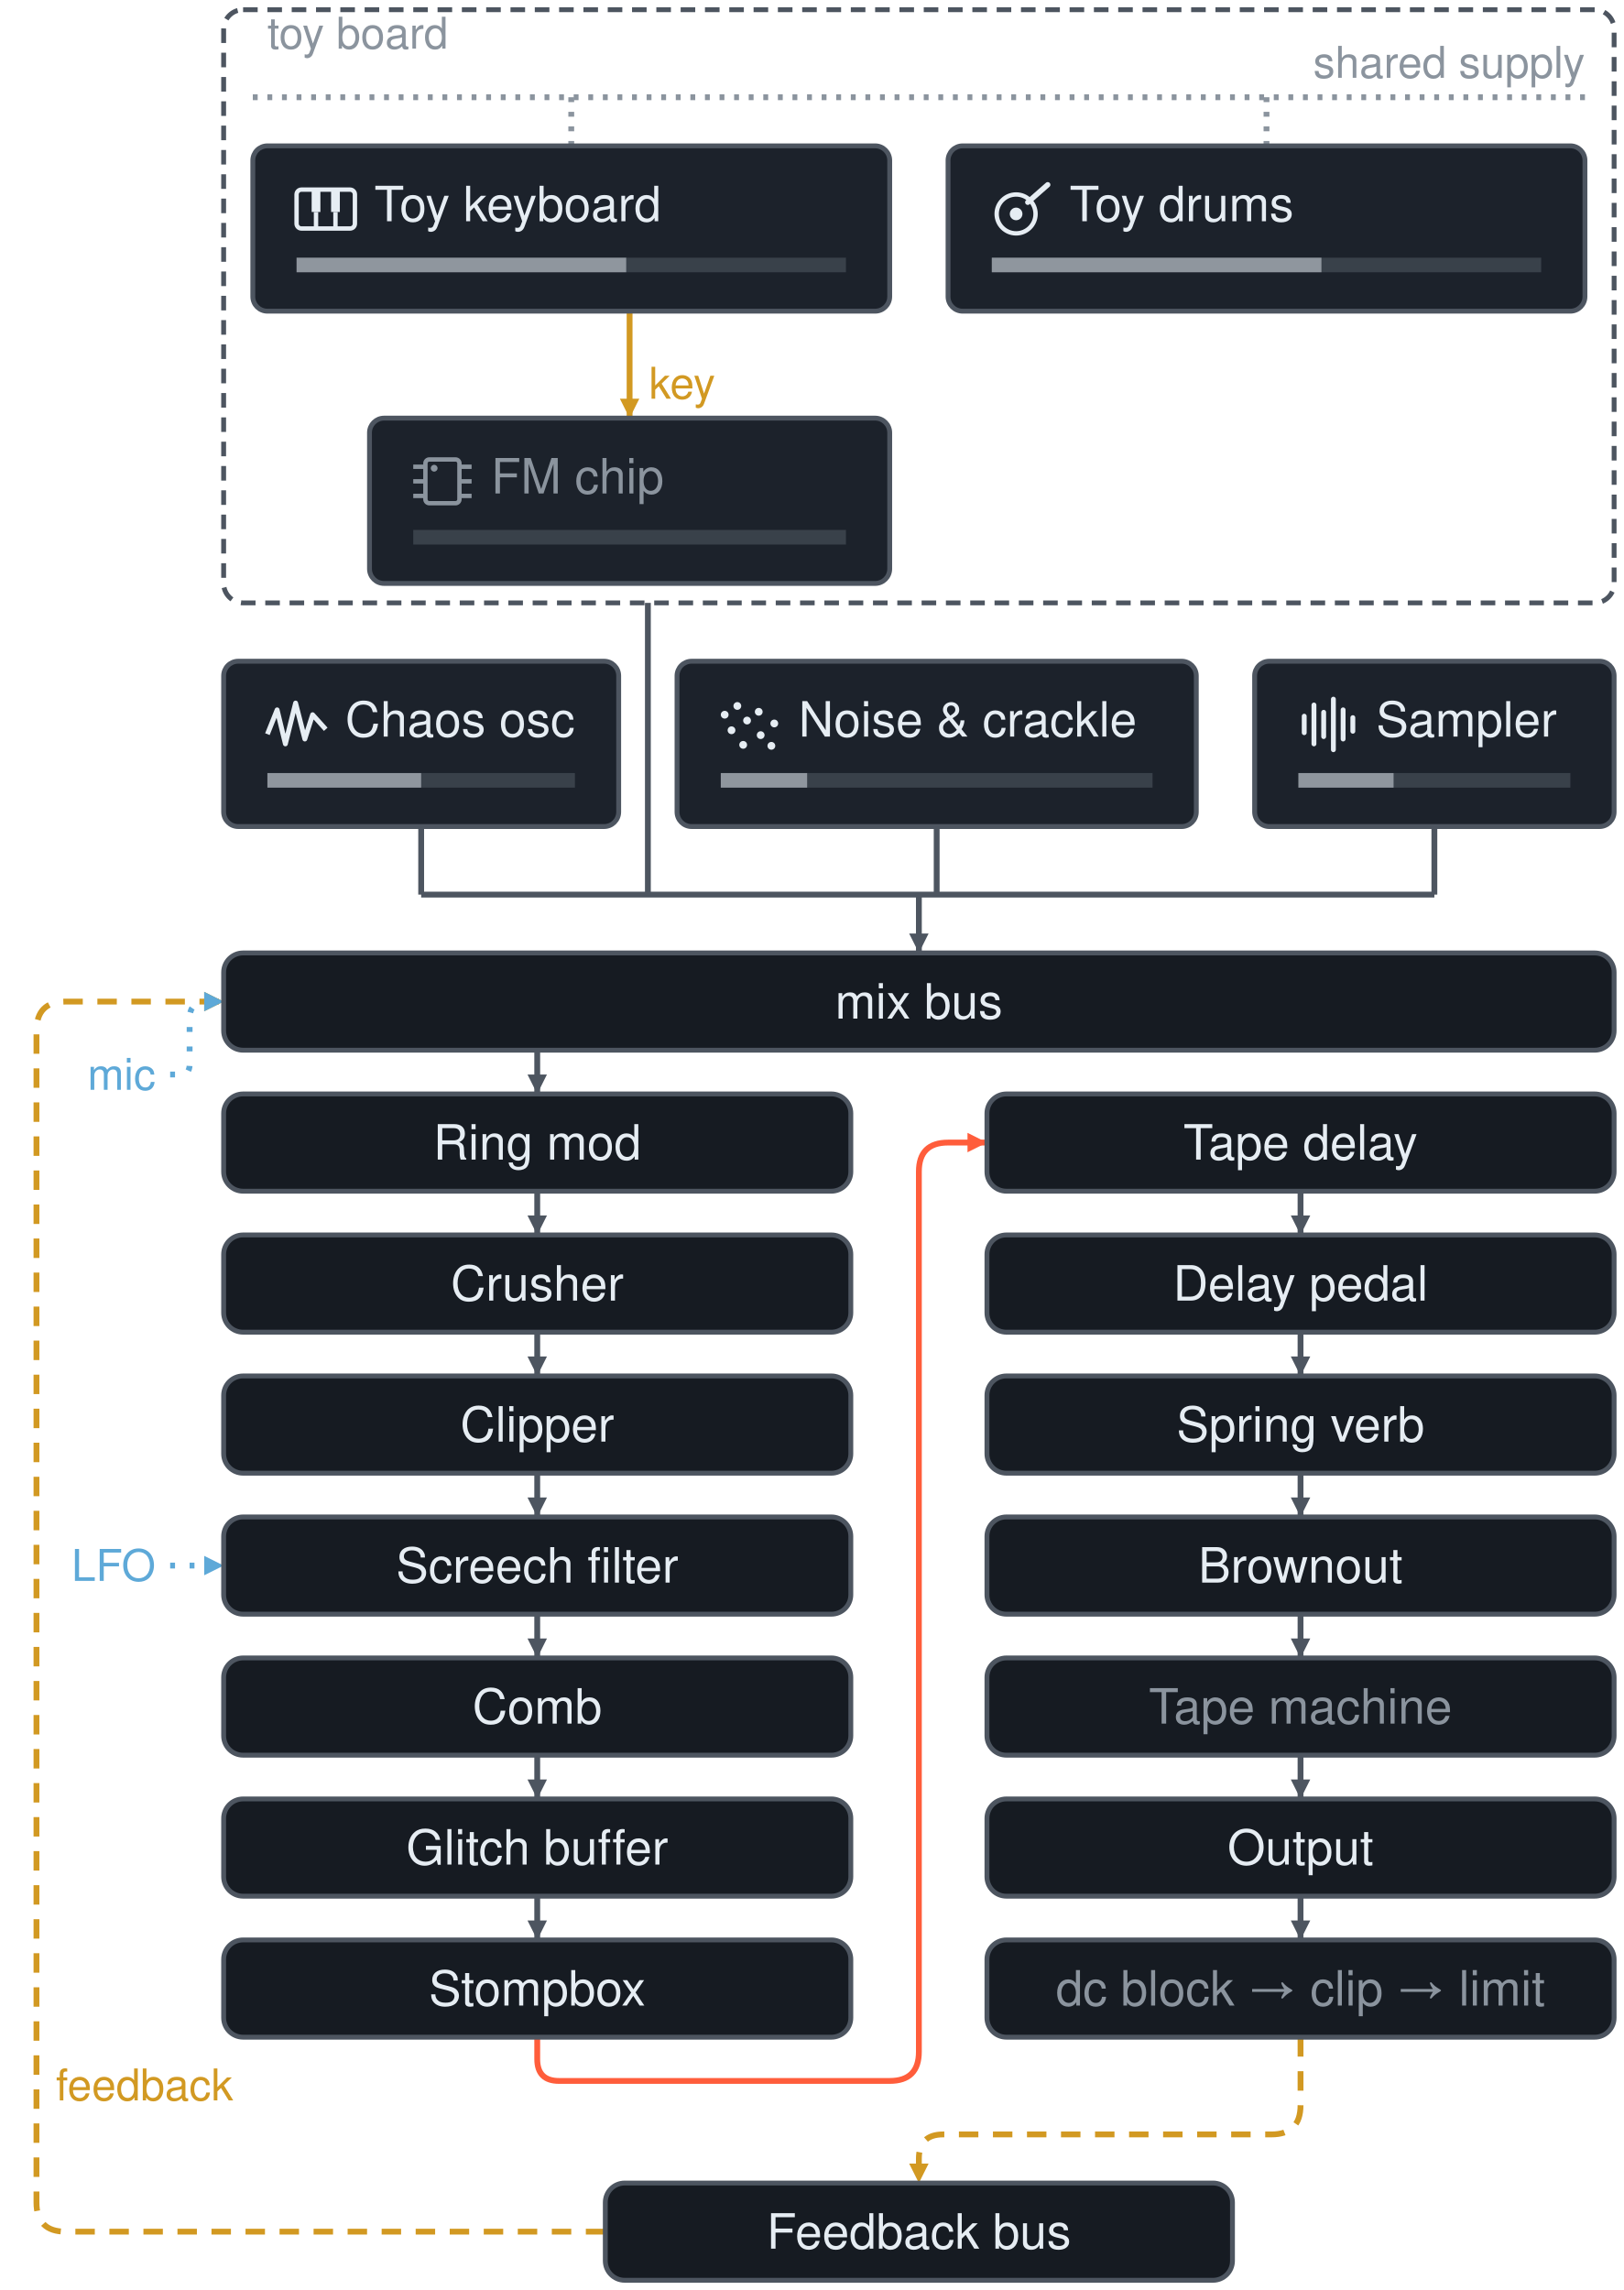
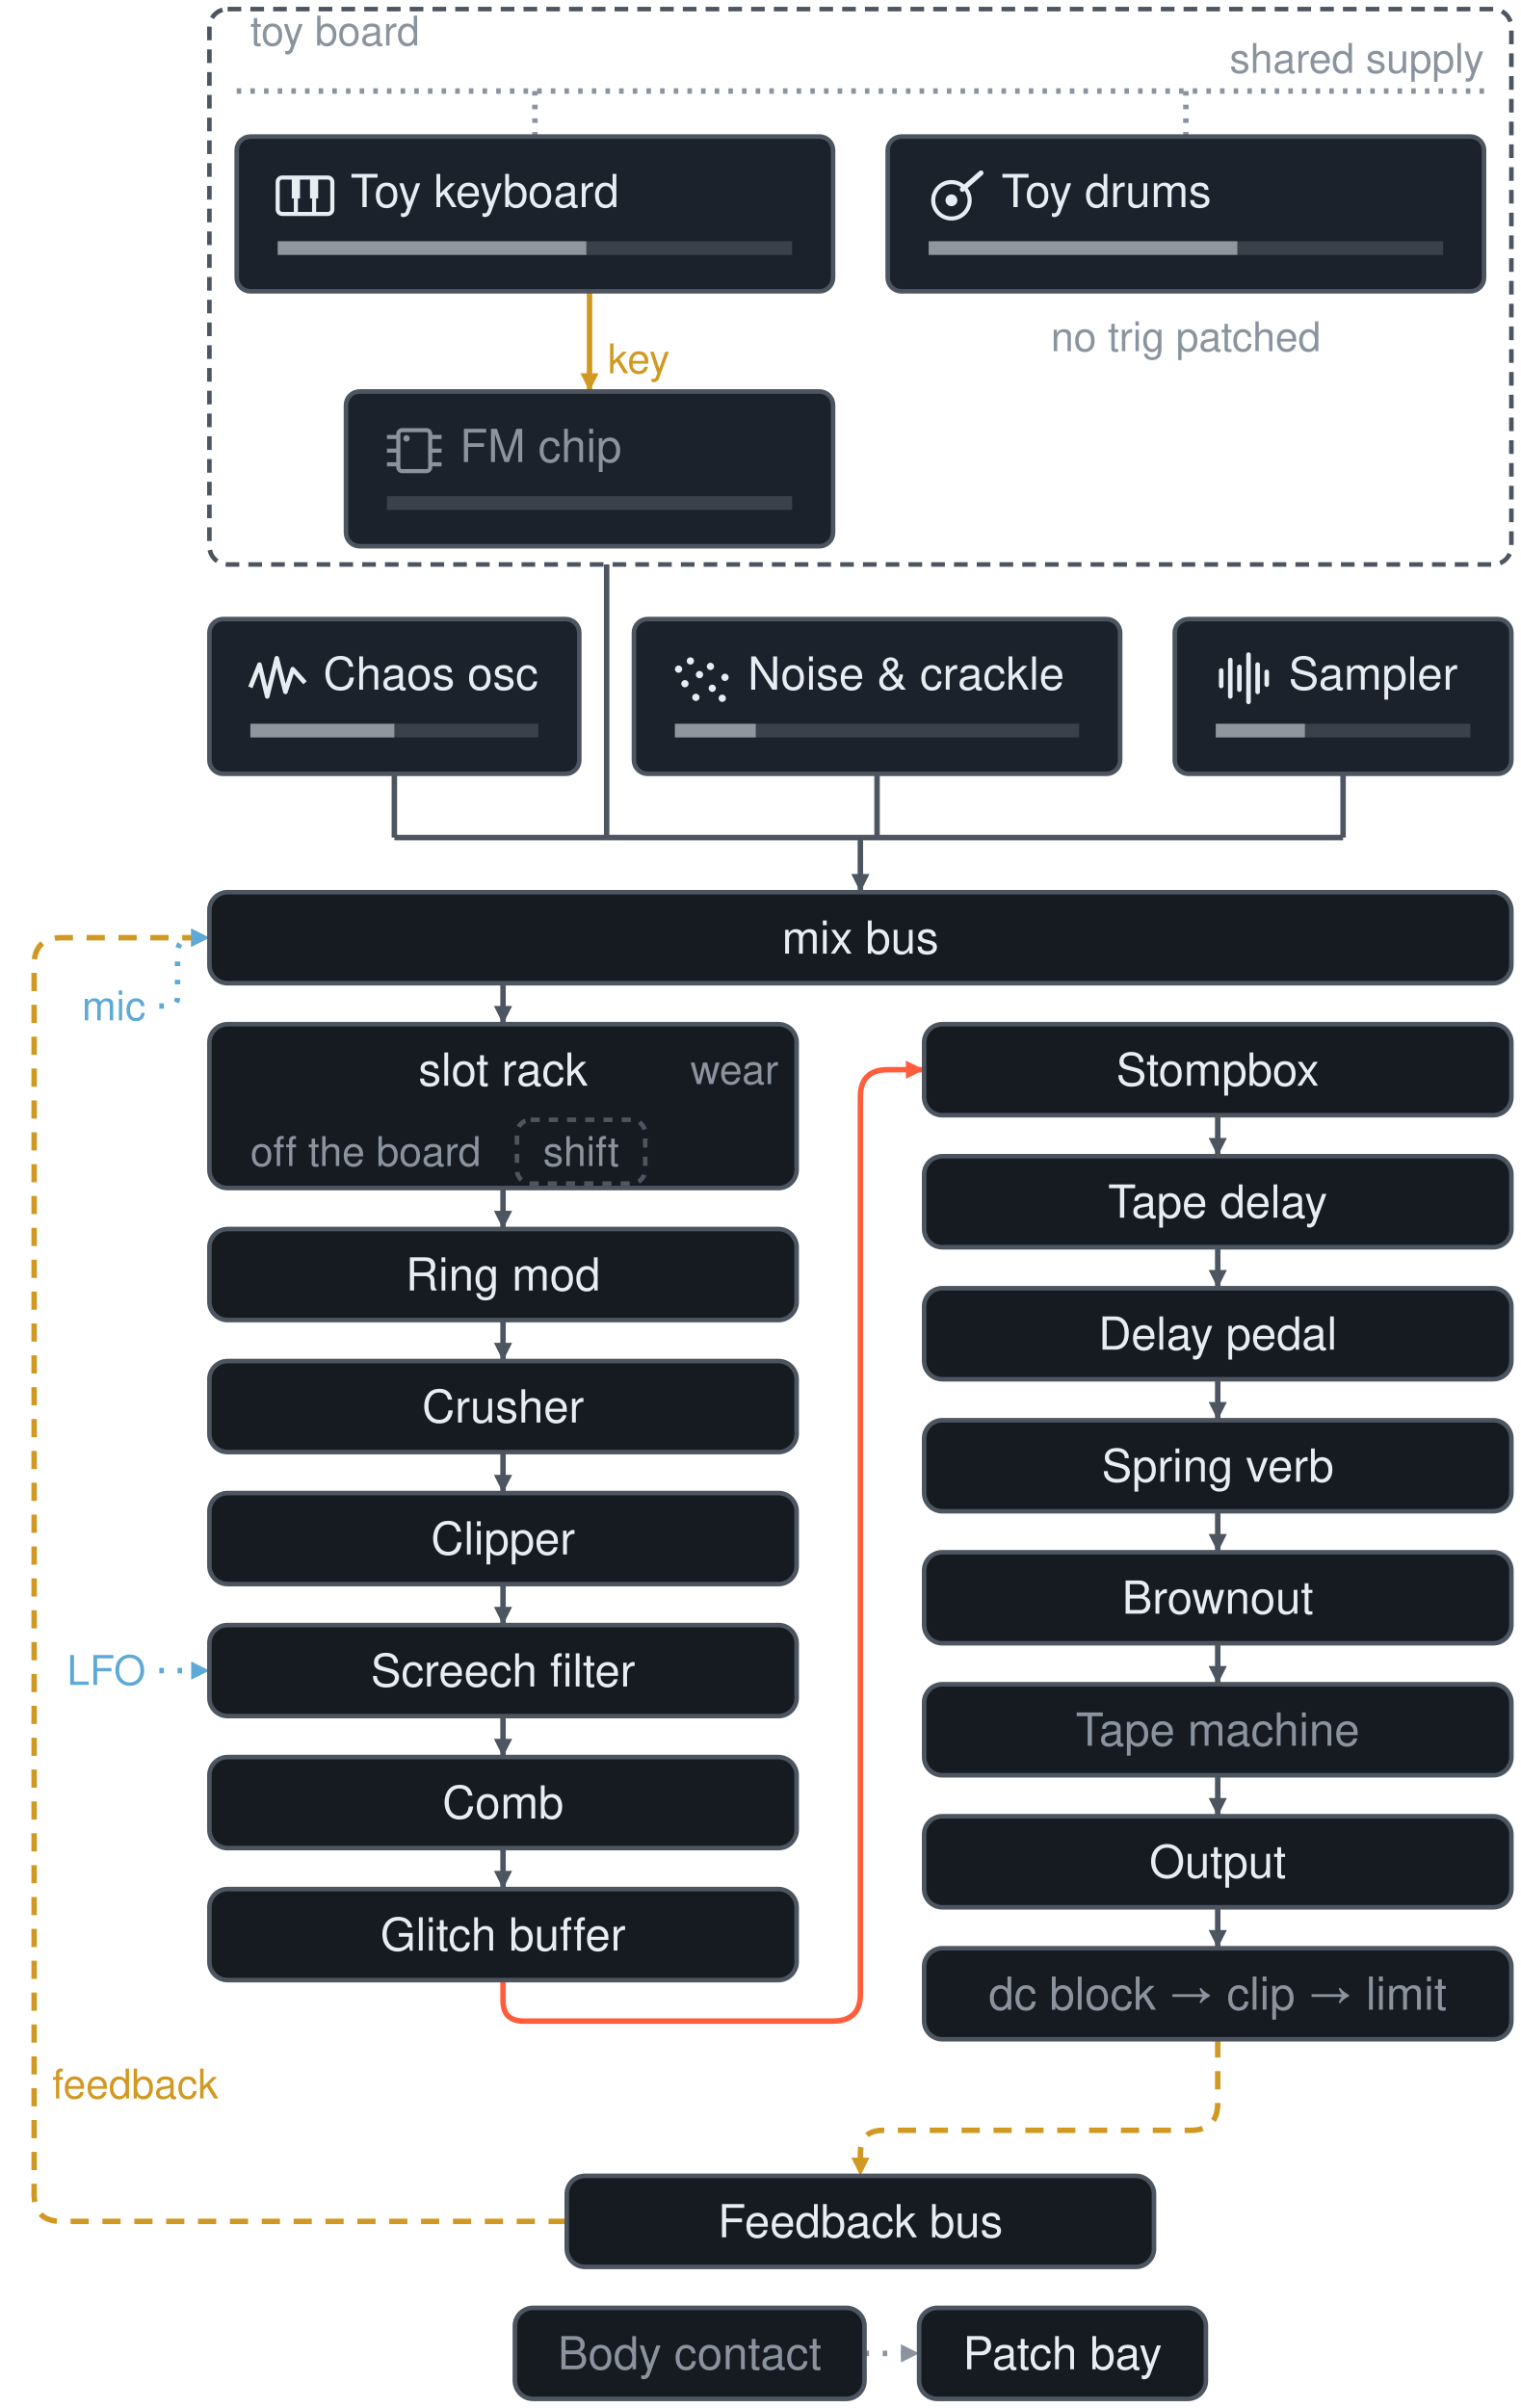
- <svg xmlns="http://www.w3.org/2000/svg" viewBox="0 0 334 471" width="334" height="471" font-family="Helvetica, Arial, sans-serif">
+ <svg xmlns="http://www.w3.org/2000/svg" viewBox="0 0 334 529" width="334" height="529" font-family="Helvetica, Arial, sans-serif">
  <g class="wire">
    <path class="line" d="M 52 20 L 326 20" fill="none" stroke="#8b949e" stroke-width="1.2" stroke-dasharray="1 2" />
    <path class="head" d="" fill="#8b949e" />
    <text x="326" y="16" fill="#8b949e" font-size="9" text-anchor="end">shared supply</text>
  </g>
  <g class="wire">
    <path class="line" d="M 117.5 20 L 117.5 30" fill="none" stroke="#8b949e" stroke-width="1.2" stroke-dasharray="1 2" />
    <path class="head" d="" fill="#8b949e" />
  </g>
  <g class="wire">
    <path class="line" d="M 260.5 20 L 260.5 30" fill="none" stroke="#8b949e" stroke-width="1.2" stroke-dasharray="1 2" />
    <path class="head" d="" fill="#8b949e" />
  </g>
  <g class="wire">
    <path class="line" d="M 129.5 64 L 129.5 86" fill="none" stroke="#d29922" stroke-width="1.2" />
    <path class="head" d="M 129.5 86 L 127.5 82 L 131.5 82 Z" fill="#d29922" />
    <text x="133.5" y="82" fill="#d29922" font-size="9" text-anchor="start">key</text>
  </g>
  <g class="wire">
    <path class="line" d="M 133.26 124 L 133.26 184" fill="none" stroke="#4d5560" stroke-width="1.2" />
    <path class="head" d="" fill="#4d5560" />
  </g>
  <g class="wire">
    <path class="line" d="M 86.63 170 L 86.63 184" fill="none" stroke="#4d5560" stroke-width="1.2" />
    <path class="head" d="" fill="#4d5560" />
  </g>
  <g class="wire">
    <path class="line" d="M 192.66 170 L 192.66 184" fill="none" stroke="#4d5560" stroke-width="1.2" />
    <path class="head" d="" fill="#4d5560" />
  </g>
  <g class="wire">
    <path class="line" d="M 295.03 170 L 295.03 184" fill="none" stroke="#4d5560" stroke-width="1.2" />
    <path class="head" d="" fill="#4d5560" />
  </g>
  <g class="wire">
    <path class="line" d="M 86.63 184 L 295.03 184" fill="none" stroke="#4d5560" stroke-width="1.2" />
    <path class="head" d="" fill="#4d5560" />
  </g>
  <g class="wire">
    <path class="line" d="M 189 184 L 189 196" fill="none" stroke="#4d5560" stroke-width="1.2" />
    <path class="head" d="M 189 196 L 187 192 L 191 192 Z" fill="#4d5560" />
  </g>
  <g class="wire">
    <path class="line" d="M 110.5 216 L 110.5 225" fill="none" stroke="#4d5560" stroke-width="1.2" />
    <path class="head" d="M 110.5 225 L 108.5 221 L 112.5 221 Z" fill="#4d5560" />
  </g>
  <g class="wire">
-     <path class="line" d="M 110.5 245 L 110.5 254" fill="none" stroke="#4d5560" stroke-width="1.2" />
-     <path class="head" d="M 110.5 254 L 108.5 250 L 112.5 250 Z" fill="#4d5560" />
-   </g>
-   <g class="wire">
-     <path class="line" d="M 110.5 274 L 110.5 283" fill="none" stroke="#4d5560" stroke-width="1.2" />
-     <path class="head" d="M 110.5 283 L 108.5 279 L 112.5 279 Z" fill="#4d5560" />
-   </g>
-   <g class="wire">
-     <path class="line" d="M 110.5 303 L 110.5 312" fill="none" stroke="#4d5560" stroke-width="1.2" />
-     <path class="head" d="M 110.5 312 L 108.5 308 L 112.5 308 Z" fill="#4d5560" />
-   </g>
-   <g class="wire">
-     <path class="line" d="M 110.5 332 L 110.5 341" fill="none" stroke="#4d5560" stroke-width="1.2" />
-     <path class="head" d="M 110.5 341 L 108.5 337 L 112.5 337 Z" fill="#4d5560" />
-   </g>
-   <g class="wire">
-     <path class="line" d="M 110.5 361 L 110.5 370" fill="none" stroke="#4d5560" stroke-width="1.2" />
-     <path class="head" d="M 110.5 370 L 108.5 366 L 112.5 366 Z" fill="#4d5560" />
-   </g>
-   <g class="wire">
-     <path class="line" d="M 110.5 390 L 110.5 399" fill="none" stroke="#4d5560" stroke-width="1.2" />
-     <path class="head" d="M 110.5 399 L 108.5 395 L 112.5 395 Z" fill="#4d5560" />
+     <path class="line" d="M 110.5 261 L 110.5 270" fill="none" stroke="#4d5560" stroke-width="1.2" />
+     <path class="head" d="M 110.5 270 L 108.5 266 L 112.5 266 Z" fill="#4d5560" />
+   </g>
+   <g class="wire">
+     <path class="line" d="M 110.5 290 L 110.5 299" fill="none" stroke="#4d5560" stroke-width="1.2" />
+     <path class="head" d="M 110.5 299 L 108.5 295 L 112.5 295 Z" fill="#4d5560" />
+   </g>
+   <g class="wire">
+     <path class="line" d="M 110.5 319 L 110.5 328" fill="none" stroke="#4d5560" stroke-width="1.2" />
+     <path class="head" d="M 110.5 328 L 108.5 324 L 112.5 324 Z" fill="#4d5560" />
+   </g>
+   <g class="wire">
+     <path class="line" d="M 110.5 348 L 110.5 357" fill="none" stroke="#4d5560" stroke-width="1.2" />
+     <path class="head" d="M 110.5 357 L 108.5 353 L 112.5 353 Z" fill="#4d5560" />
+   </g>
+   <g class="wire">
+     <path class="line" d="M 110.5 377 L 110.5 386" fill="none" stroke="#4d5560" stroke-width="1.2" />
+     <path class="head" d="M 110.5 386 L 108.5 382 L 112.5 382 Z" fill="#4d5560" />
+   </g>
+   <g class="wire">
+     <path class="line" d="M 110.5 406 L 110.5 415" fill="none" stroke="#4d5560" stroke-width="1.2" />
+     <path class="head" d="M 110.5 415 L 108.5 411 L 112.5 411 Z" fill="#4d5560" />
  </g>
  <g class="wire">
    <path class="line" d="M 267.5 245 L 267.5 254" fill="none" stroke="#4d5560" stroke-width="1.2" />
    <path class="head" d="M 267.5 254 L 265.5 250 L 269.5 250 Z" fill="#4d5560" />
  </g>
  <g class="wire">
    <path class="line" d="M 267.5 274 L 267.5 283" fill="none" stroke="#4d5560" stroke-width="1.2" />
    <path class="head" d="M 267.5 283 L 265.5 279 L 269.5 279 Z" fill="#4d5560" />
  </g>
  <g class="wire">
    <path class="line" d="M 267.5 303 L 267.5 312" fill="none" stroke="#4d5560" stroke-width="1.2" />
    <path class="head" d="M 267.5 312 L 265.5 308 L 269.5 308 Z" fill="#4d5560" />
  </g>
  <g class="wire">
    <path class="line" d="M 267.5 332 L 267.5 341" fill="none" stroke="#4d5560" stroke-width="1.2" />
    <path class="head" d="M 267.5 341 L 265.5 337 L 269.5 337 Z" fill="#4d5560" />
  </g>
  <g class="wire">
    <path class="line" d="M 267.5 361 L 267.5 370" fill="none" stroke="#4d5560" stroke-width="1.2" />
    <path class="head" d="M 267.5 370 L 265.5 366 L 269.5 366 Z" fill="#4d5560" />
  </g>
  <g class="wire">
    <path class="line" d="M 267.5 390 L 267.5 399" fill="none" stroke="#4d5560" stroke-width="1.2" />
    <path class="head" d="M 267.5 399 L 265.5 395 L 269.5 395 Z" fill="#4d5560" />
  </g>
  <g class="wire">
-     <path class="line" d="M 110.5 419 L 110.5 423.5 Q 110.5 428 115 428 L 183 428 Q 189 428 189 422 L 189 241 Q 189 235 195 235 L 203 235" fill="none" stroke="#ff5d3b" stroke-width="1.2" />
+     <path class="line" d="M 267.5 419 L 267.5 428" fill="none" stroke="#4d5560" stroke-width="1.2" />
+     <path class="head" d="M 267.5 428 L 265.5 424 L 269.5 424 Z" fill="#4d5560" />
+   </g>
+   <g class="wire">
+     <path class="line" d="M 110.5 435 L 110.5 439.5 Q 110.5 444 115 444 L 183 444 Q 189 444 189 438 L 189 241 Q 189 235 195 235 L 203 235" fill="none" stroke="#ff5d3b" stroke-width="1.2" />
    <path class="head" d="M 203 235 L 199 237 L 199 233 Z" fill="#ff5d3b" />
  </g>
  <g class="wire">
-     <path class="line" d="M 267.5 419 L 267.5 433 Q 267.5 439 261.5 439 L 194 439 Q 189 439 189 444 L 189 449" fill="none" stroke="#d29922" stroke-width="1.2" stroke-dasharray="4 3" />
-     <path class="head" d="M 189 449 L 187 445 L 191 445 Z" fill="#d29922" />
-   </g>
-   <g class="wire">
-     <path class="line" d="M 124.5 459 L 13.5 459 Q 7.5 459 7.5 453 L 7.5 212 Q 7.5 206 13.5 206 L 46 206" fill="none" stroke="#d29922" stroke-width="1.2" stroke-dasharray="4 3" />
+     <path class="line" d="M 267.5 448 L 267.5 462 Q 267.5 468 261.5 468 L 194 468 Q 189 468 189 473 L 189 478" fill="none" stroke="#d29922" stroke-width="1.2" stroke-dasharray="4 3" />
+     <path class="head" d="M 189 478 L 187 474 L 191 474 Z" fill="#d29922" />
+   </g>
+   <g class="wire">
+     <path class="line" d="M 124.5 488 L 13.5 488 Q 7.5 488 7.5 482 L 7.5 212 Q 7.5 206 13.5 206 L 46 206" fill="none" stroke="#d29922" stroke-width="1.2" stroke-dasharray="4 3" />
    <path class="head" d="M 46 206 L 42 208 L 42 204 Z" fill="#d29922" />
-     <text x="11.5" y="432" fill="#d29922" font-size="9" text-anchor="start">feedback</text>
+     <text x="11.5" y="461" fill="#d29922" font-size="9" text-anchor="start">feedback</text>
+   </g>
+   <g class="wire">
+     <path class="line" d="M 189.9 517 L 201.9 517" fill="none" stroke="#8b949e" stroke-width="1.2" stroke-dasharray="1 3" />
+     <path class="head" d="M 201.9 517 L 197.9 519 L 197.9 515 Z" fill="#8b949e" />
  </g>
  <g class="wire">
    <path class="line" d="M 35 221 L 37 221 Q 39 221 39 219 L 39 209.5 Q 39 206 42.5 206 L 46 206" fill="none" stroke="#5ea9d8" stroke-width="1.2" stroke-dasharray="1 3" />
    <path class="head" d="M 46 206 L 42 208 L 42 204 Z" fill="#5ea9d8" />
  </g>
  <g class="wire">
-     <path class="line" d="M 35 322 L 46 322" fill="none" stroke="#5ea9d8" stroke-width="1.2" stroke-dasharray="1 3" />
-     <path class="head" d="M 46 322 L 42 324 L 42 320 Z" fill="#5ea9d8" />
+     <path class="line" d="M 35 367 L 46 367" fill="none" stroke="#5ea9d8" stroke-width="1.2" stroke-dasharray="1 3" />
+     <path class="head" d="M 46 367 L 42 369 L 42 365 Z" fill="#5ea9d8" />
  </g>
  <g class="node">
    <rect x="46" y="2" width="286" height="122" rx="4" fill="none" stroke="#4d5560" stroke-dasharray="3 2" />
    <text x="55" y="10" fill="#8b949e" font-size="9" text-anchor="start">toy board</text>
  </g>
  <g class="node">
    <rect class="box" x="52" y="30" width="131" height="34" rx="3" fill="#1c222b" stroke="#4d5560" stroke-width="1" />
    <g class="glyph">
      <rect x="61" y="39" width="12" height="8" rx="1" fill="none" stroke="#e6edf3" stroke-width="0.9" />
      <path d="M 65 43.6 V 47 M 69 43.6 V 47" stroke="#e6edf3" stroke-width="0.9" />
      <rect x="64.1" y="39" width="1.8" height="4.6" fill="#e6edf3" />
      <rect x="68.1" y="39" width="1.8" height="4.6" fill="#e6edf3" />
    </g>
    <text x="77" y="45.5" fill="#e6edf3" font-size="10" text-anchor="start">Toy keyboard</text>
    <rect x="61" y="53" width="113" height="3" fill="#4d5560" fill-opacity="0.6" />
    <rect x="61" y="53" width="67.8" height="3" fill="#e6edf3" fill-opacity="0.5" />
  </g>
  <g class="node">
    <rect class="box" x="195" y="30" width="131" height="34" rx="3" fill="#1c222b" stroke="#4d5560" stroke-width="1" />
    <g class="glyph">
      <circle cx="209" cy="44" r="4" fill="none" stroke="#e6edf3" stroke-width="0.9" />
      <circle cx="209" cy="44" r="1.3" fill="#e6edf3" />
      <path d="M 215.5 38 L 211.4 41.6" stroke="#e6edf3" stroke-width="1.1" stroke-linecap="round" />
    </g>
    <text x="220" y="45.5" fill="#e6edf3" font-size="10" text-anchor="start">Toy drums</text>
    <rect x="204" y="53" width="113" height="3" fill="#4d5560" fill-opacity="0.6" />
    <rect x="204" y="53" width="67.8" height="3" fill="#e6edf3" fill-opacity="0.5" />
  </g>
  <g class="node">
    <rect class="box" x="76" y="86" width="107" height="34" rx="3" fill="#1c222b" stroke="#4d5560" stroke-width="1" />
    <g class="glyph">
      <rect x="87.5" y="94.5" width="7" height="9" rx="0.8" fill="none" stroke="#8b949e" stroke-width="0.9" />
      <path d="M 85 96 h 2.5 M 94.5 96 h 2.5 M 85 99 h 2.5 M 94.5 99 h 2.5 M 85 102 h 2.5 M 94.5 102 h 2.5" stroke="#8b949e" stroke-width="0.9" />
      <circle cx="89.3" cy="96.3" r="0.7" fill="#8b949e" />
    </g>
    <text x="101" y="101.5" fill="#8b949e" font-size="10" text-anchor="start">FM chip</text>
    <rect x="85" y="109" width="89" height="3" fill="#4d5560" fill-opacity="0.6" />
  </g>
  <g class="node">
    <rect class="box" x="46" y="136" width="81.255" height="34" rx="3" fill="#1c222b" stroke="#4d5560" stroke-width="1" />
    <g class="glyph">
      <path d="M 55 151 L 57 146 L 58.7 153 L 60.8 144.6 L 62.7 152 L 64.3 147 L 67 150" fill="none" stroke="#e6edf3" stroke-width="1" stroke-linejoin="round" />
    </g>
    <text x="71" y="151.5" fill="#e6edf3" font-size="10" text-anchor="start">Chaos osc</text>
    <rect x="55" y="159" width="63.255" height="3" fill="#4d5560" fill-opacity="0.6" />
    <rect x="55" y="159" width="31.628" height="3" fill="#e6edf3" fill-opacity="0.5" />
  </g>
  <g class="node">
    <rect class="box" x="139.255" y="136" width="106.804" height="34" rx="3" fill="#1c222b" stroke="#4d5560" stroke-width="1" />
    <g class="glyph">
      <path d="M 149.055 146.2 a 0.8 0.8 0 1 0 0.01 0 M 151.655 144.4 a 0.8 0.8 0 1 0 0.01 0 M 150.455 149.4 a 0.8 0.8 0 1 0 0.01 0 M 153.655 147.4 a 0.8 0.8 0 1 0 0.01 0 M 152.855 152.4 a 0.8 0.8 0 1 0 0.01 0 M 156.055 145.6 a 0.8 0.8 0 1 0 0.01 0 M 156.455 150.4 a 0.8 0.8 0 1 0 0.01 0 M 159.255 148 a 0.8 0.8 0 1 0 0.01 0 M 158.655 152.6 a 0.8 0.8 0 1 0 0.01 0" fill="#e6edf3" />
    </g>
    <text x="164.255" y="151.5" fill="#e6edf3" font-size="10" text-anchor="start">Noise &amp; crackle</text>
    <rect x="148.255" y="159" width="88.804" height="3" fill="#4d5560" fill-opacity="0.6" />
    <rect x="148.255" y="159" width="17.761" height="3" fill="#e6edf3" fill-opacity="0.5" />
  </g>
  <g class="node">
    <rect class="box" x="258.059" y="136" width="73.941" height="34" rx="3" fill="#1c222b" stroke="#4d5560" stroke-width="1" />
    <g class="glyph">
      <path d="M 268.259 147.3 v 3.4 M 270.259 145 v 8 M 272.259 146.5 v 5 M 274.259 143.8 v 10.4 M 276.259 146 v 6 M 278.259 147.6 v 2.8" stroke="#e6edf3" stroke-width="1" stroke-linecap="round" />
    </g>
    <text x="283.059" y="151.5" fill="#e6edf3" font-size="10" text-anchor="start">Sampler</text>
    <rect x="267.059" y="159" width="55.941" height="3" fill="#4d5560" fill-opacity="0.6" />
    <rect x="267.059" y="159" width="19.579" height="3" fill="#e6edf3" fill-opacity="0.5" />
  </g>
  <g class="node">
    <rect class="box" x="46" y="196" width="286" height="20" rx="4" fill="#161b22" stroke="#4d5560" stroke-width="1" />
    <text x="189" y="209.5" fill="#e6edf3" font-size="10" text-anchor="middle">mix bus</text>
  </g>
  <g class="node">
-     <rect class="box" x="46" y="225" width="129" height="20" rx="4" fill="#161b22" stroke="#4d5560" stroke-width="1" />
-     <text x="110.5" y="238.5" fill="#e6edf3" font-size="10" text-anchor="middle">Ring mod</text>
-   </g>
-   <g class="node">
-     <rect class="box" x="46" y="254" width="129" height="20" rx="4" fill="#161b22" stroke="#4d5560" stroke-width="1" />
-     <text x="110.5" y="267.5" fill="#e6edf3" font-size="10" text-anchor="middle">Crusher</text>
-   </g>
-   <g class="node">
-     <rect class="box" x="46" y="283" width="129" height="20" rx="4" fill="#161b22" stroke="#4d5560" stroke-width="1" />
-     <text x="110.5" y="296.5" fill="#e6edf3" font-size="10" text-anchor="middle">Clipper</text>
-   </g>
-   <g class="node">
-     <rect class="box" x="46" y="312" width="129" height="20" rx="4" fill="#161b22" stroke="#4d5560" stroke-width="1" />
-     <text x="110.5" y="325.5" fill="#e6edf3" font-size="10" text-anchor="middle">Screech filter</text>
-   </g>
-   <g class="node">
-     <rect class="box" x="46" y="341" width="129" height="20" rx="4" fill="#161b22" stroke="#4d5560" stroke-width="1" />
-     <text x="110.5" y="354.5" fill="#e6edf3" font-size="10" text-anchor="middle">Comb</text>
-   </g>
-   <g class="node">
-     <rect class="box" x="46" y="370" width="129" height="20" rx="4" fill="#161b22" stroke="#4d5560" stroke-width="1" />
-     <text x="110.5" y="383.5" fill="#e6edf3" font-size="10" text-anchor="middle">Glitch buffer</text>
-   </g>
-   <g class="node">
-     <rect class="box" x="46" y="399" width="129" height="20" rx="4" fill="#161b22" stroke="#4d5560" stroke-width="1" />
-     <text x="110.5" y="412.5" fill="#e6edf3" font-size="10" text-anchor="middle">Stompbox</text>
+     <rect class="box" x="46" y="225" width="129" height="36" rx="4" fill="#161b22" stroke="#4d5560" stroke-width="1" />
+     <text x="110.5" y="238.5" fill="#e6edf3" font-size="10" text-anchor="middle">slot rack</text>
+   </g>
+   <g class="node">
+     <rect class="box" x="46" y="270" width="129" height="20" rx="4" fill="#161b22" stroke="#4d5560" stroke-width="1" />
+     <text x="110.5" y="283.5" fill="#e6edf3" font-size="10" text-anchor="middle">Ring mod</text>
+   </g>
+   <g class="node">
+     <rect class="box" x="46" y="299" width="129" height="20" rx="4" fill="#161b22" stroke="#4d5560" stroke-width="1" />
+     <text x="110.5" y="312.5" fill="#e6edf3" font-size="10" text-anchor="middle">Crusher</text>
+   </g>
+   <g class="node">
+     <rect class="box" x="46" y="328" width="129" height="20" rx="4" fill="#161b22" stroke="#4d5560" stroke-width="1" />
+     <text x="110.5" y="341.5" fill="#e6edf3" font-size="10" text-anchor="middle">Clipper</text>
+   </g>
+   <g class="node">
+     <rect class="box" x="46" y="357" width="129" height="20" rx="4" fill="#161b22" stroke="#4d5560" stroke-width="1" />
+     <text x="110.5" y="370.5" fill="#e6edf3" font-size="10" text-anchor="middle">Screech filter</text>
+   </g>
+   <g class="node">
+     <rect class="box" x="46" y="386" width="129" height="20" rx="4" fill="#161b22" stroke="#4d5560" stroke-width="1" />
+     <text x="110.5" y="399.5" fill="#e6edf3" font-size="10" text-anchor="middle">Comb</text>
+   </g>
+   <g class="node">
+     <rect class="box" x="46" y="415" width="129" height="20" rx="4" fill="#161b22" stroke="#4d5560" stroke-width="1" />
+     <text x="110.5" y="428.5" fill="#e6edf3" font-size="10" text-anchor="middle">Glitch buffer</text>
  </g>
  <g class="node">
    <rect class="box" x="203" y="225" width="129" height="20" rx="4" fill="#161b22" stroke="#4d5560" stroke-width="1" />
-     <text x="267.5" y="238.5" fill="#e6edf3" font-size="10" text-anchor="middle">Tape delay</text>
+     <text x="267.5" y="238.5" fill="#e6edf3" font-size="10" text-anchor="middle">Stompbox</text>
  </g>
  <g class="node">
    <rect class="box" x="203" y="254" width="129" height="20" rx="4" fill="#161b22" stroke="#4d5560" stroke-width="1" />
-     <text x="267.5" y="267.5" fill="#e6edf3" font-size="10" text-anchor="middle">Delay pedal</text>
+     <text x="267.5" y="267.5" fill="#e6edf3" font-size="10" text-anchor="middle">Tape delay</text>
  </g>
  <g class="node">
    <rect class="box" x="203" y="283" width="129" height="20" rx="4" fill="#161b22" stroke="#4d5560" stroke-width="1" />
-     <text x="267.5" y="296.5" fill="#e6edf3" font-size="10" text-anchor="middle">Spring verb</text>
+     <text x="267.5" y="296.5" fill="#e6edf3" font-size="10" text-anchor="middle">Delay pedal</text>
  </g>
  <g class="node">
    <rect class="box" x="203" y="312" width="129" height="20" rx="4" fill="#161b22" stroke="#4d5560" stroke-width="1" />
-     <text x="267.5" y="325.5" fill="#e6edf3" font-size="10" text-anchor="middle">Brownout</text>
+     <text x="267.5" y="325.5" fill="#e6edf3" font-size="10" text-anchor="middle">Spring verb</text>
  </g>
  <g class="node">
    <rect class="box" x="203" y="341" width="129" height="20" rx="4" fill="#161b22" stroke="#4d5560" stroke-width="1" />
-     <text x="267.5" y="354.5" fill="#8b949e" font-size="10" text-anchor="middle">Tape machine</text>
+     <text x="267.5" y="354.5" fill="#e6edf3" font-size="10" text-anchor="middle">Brownout</text>
  </g>
  <g class="node">
    <rect class="box" x="203" y="370" width="129" height="20" rx="4" fill="#161b22" stroke="#4d5560" stroke-width="1" />
-     <text x="267.5" y="383.5" fill="#e6edf3" font-size="10" text-anchor="middle">Output</text>
+     <text x="267.5" y="383.5" fill="#8b949e" font-size="10" text-anchor="middle">Tape machine</text>
  </g>
  <g class="node">
    <rect class="box" x="203" y="399" width="129" height="20" rx="4" fill="#161b22" stroke="#4d5560" stroke-width="1" />
-     <text x="267.5" y="412.5" fill="#8b949e" font-size="10" text-anchor="middle">dc block → clip → limit</text>
-   </g>
-   <g class="node">
-     <rect class="box" x="124.5" y="449" width="129" height="20" rx="4" fill="#161b22" stroke="#4d5560" stroke-width="1" />
-     <text x="189" y="462.5" fill="#e6edf3" font-size="10" text-anchor="middle">Feedback bus</text>
+     <text x="267.5" y="412.5" fill="#e6edf3" font-size="10" text-anchor="middle">Output</text>
+   </g>
+   <g class="node">
+     <rect class="box" x="203" y="428" width="129" height="20" rx="4" fill="#161b22" stroke="#4d5560" stroke-width="1" />
+     <text x="267.5" y="441.5" fill="#8b949e" font-size="10" text-anchor="middle">dc block → clip → limit</text>
+   </g>
+   <g class="node">
+     <rect class="box" x="124.5" y="478" width="129" height="20" rx="4" fill="#161b22" stroke="#4d5560" stroke-width="1" />
+     <text x="189" y="491.5" fill="#e6edf3" font-size="10" text-anchor="middle">Feedback bus</text>
+   </g>
+   <g class="node">
+     <rect class="box" x="113.1" y="507" width="76.8" height="20" rx="4" fill="#161b22" stroke="#4d5560" stroke-width="1" />
+     <text x="151.5" y="520.5" fill="#8b949e" font-size="10" text-anchor="middle">Body contact</text>
+   </g>
+   <g class="node">
+     <rect class="box" x="201.9" y="507" width="63" height="20" rx="4" fill="#161b22" stroke="#4d5560" stroke-width="1" />
+     <text x="233.4" y="520.5" fill="#e6edf3" font-size="10" text-anchor="middle">Patch bay</text>
+   </g>
+   <g class="node">
+     <rect class="box" x="113.56" y="246" width="28.18" height="14" rx="3" fill="none" stroke="#4d5560" stroke-dasharray="2 2" />
+     <text x="127.65" y="256.15" fill="#8b949e" font-size="9" text-anchor="middle">shift</text>
+   </g>
+   <g class="tap">
+     <text x="55" y="256.15" fill="#8b949e" font-size="9" text-anchor="start">off the board</text>
+   </g>
+   <g class="tap">
+     <text x="171" y="238.15" fill="#8b949e" font-size="9" text-anchor="end">wear</text>
+   </g>
+   <g class="tap">
+     <text x="260.5" y="77.15" fill="#8b949e" font-size="9" text-anchor="middle">no trig patched</text>
  </g>
  <g class="tap">
    <text x="32" y="224.15" fill="#5ea9d8" font-size="9" text-anchor="end">mic</text>
  </g>
  <g class="tap">
-     <text x="32" y="325.15" fill="#5ea9d8" font-size="9" text-anchor="end">LFO</text>
+     <text x="32" y="370.15" fill="#5ea9d8" font-size="9" text-anchor="end">LFO</text>
  </g>
</svg>
